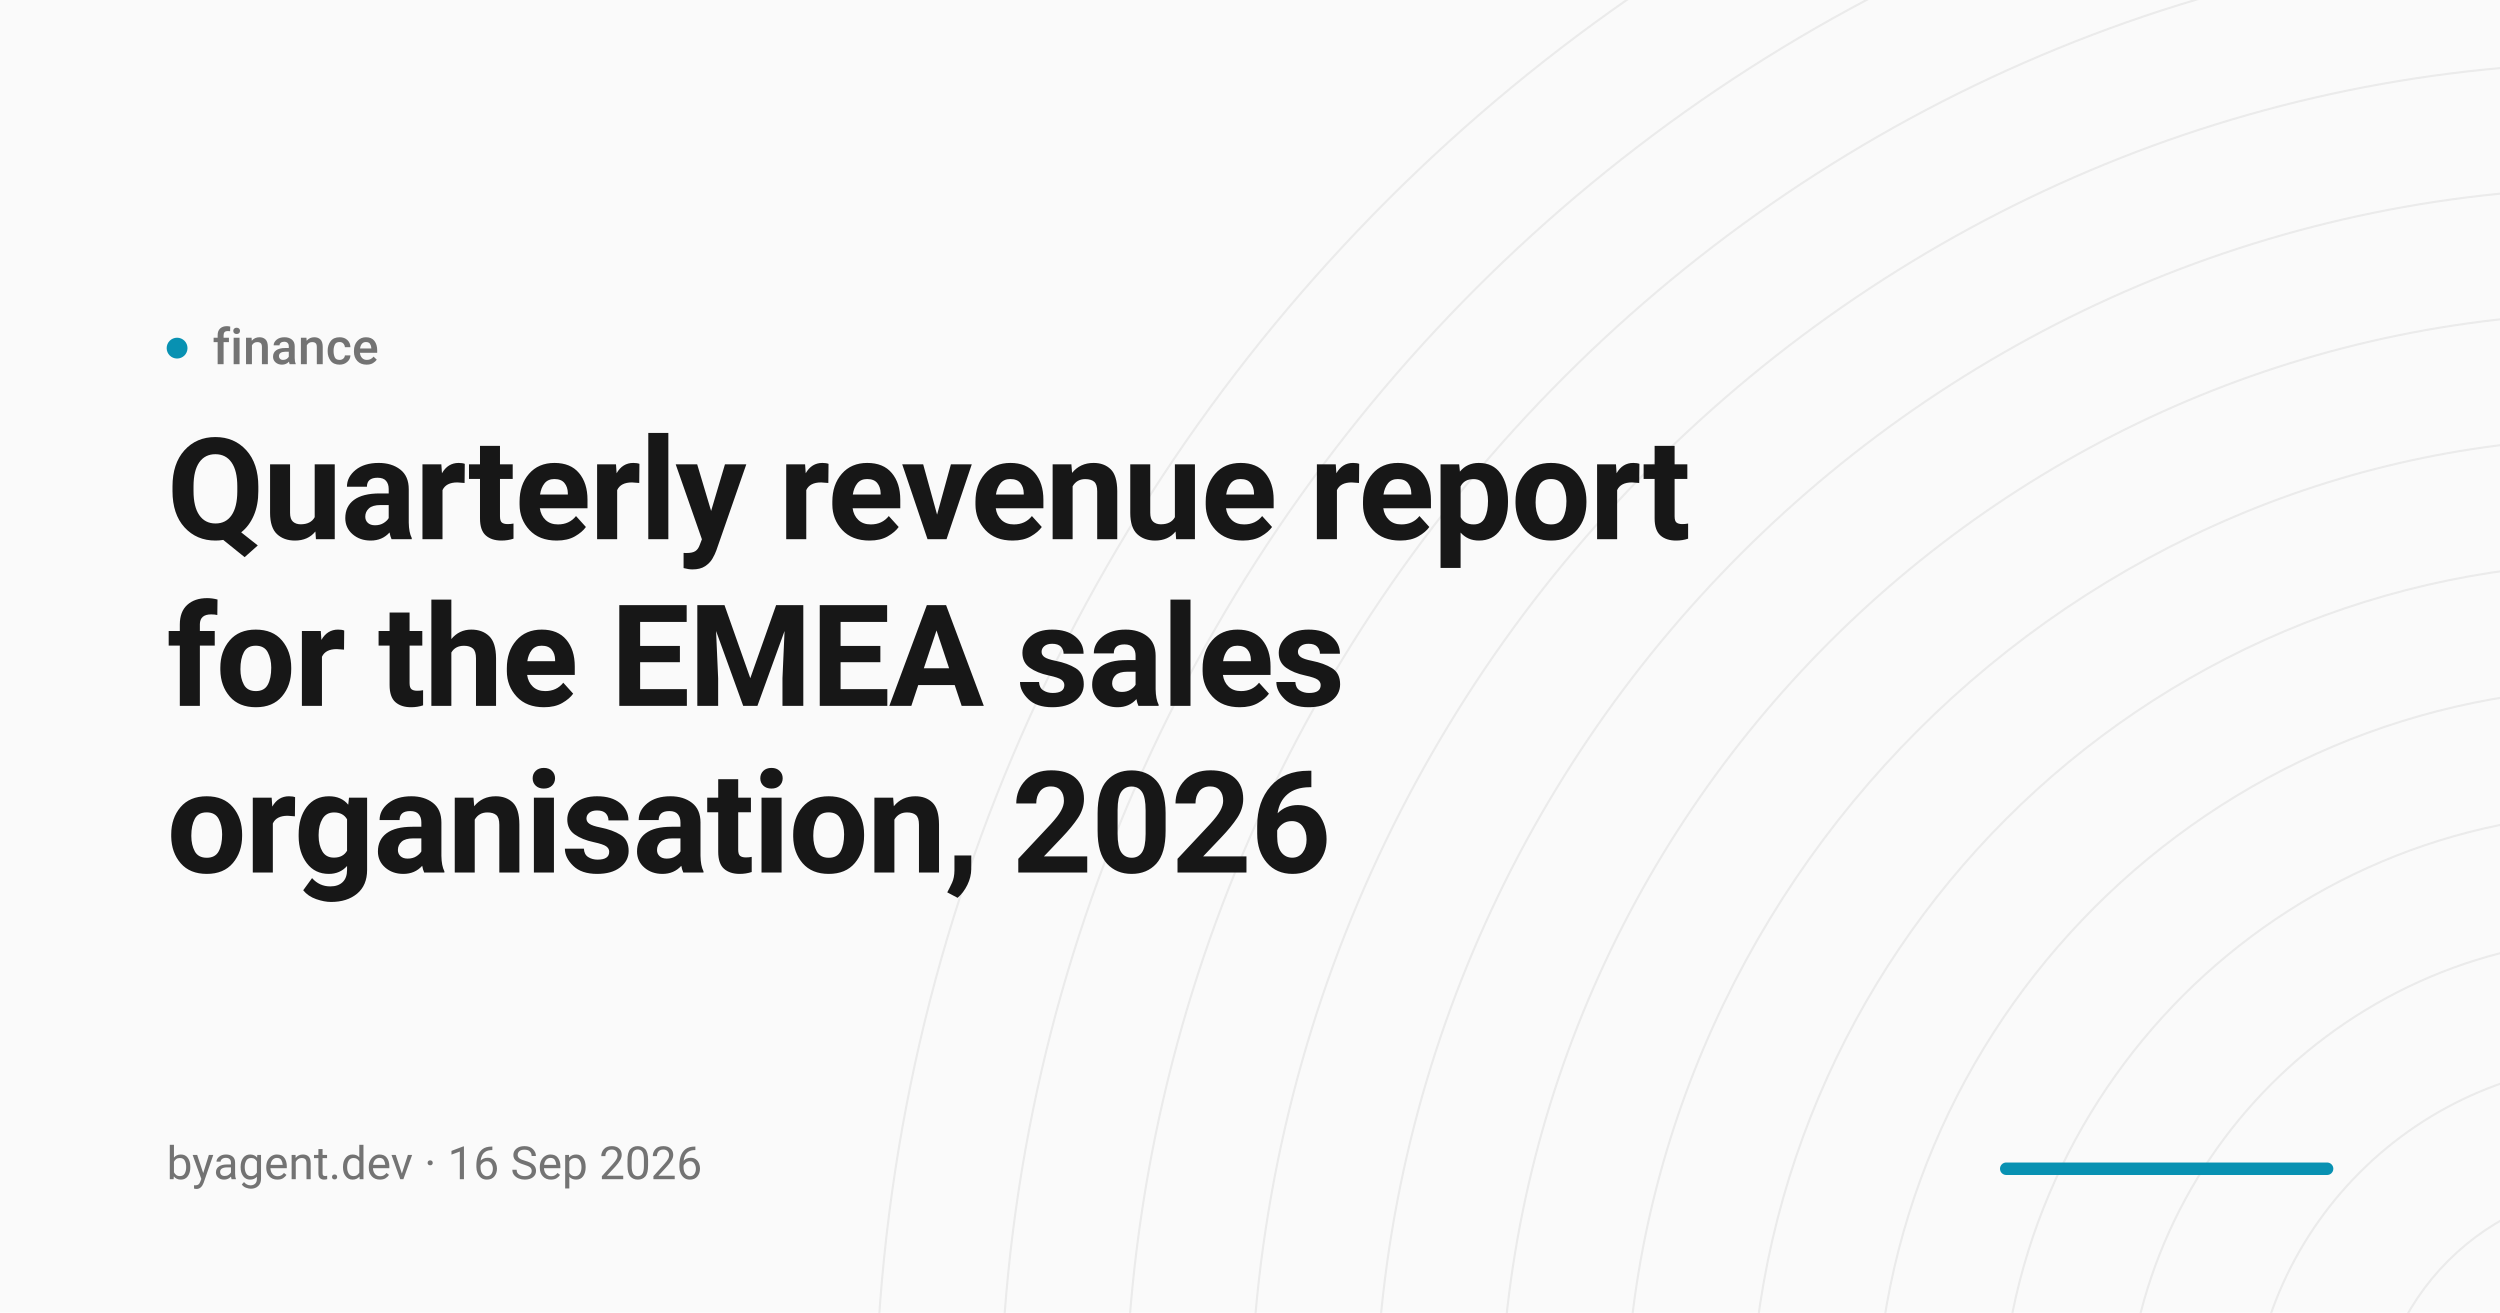
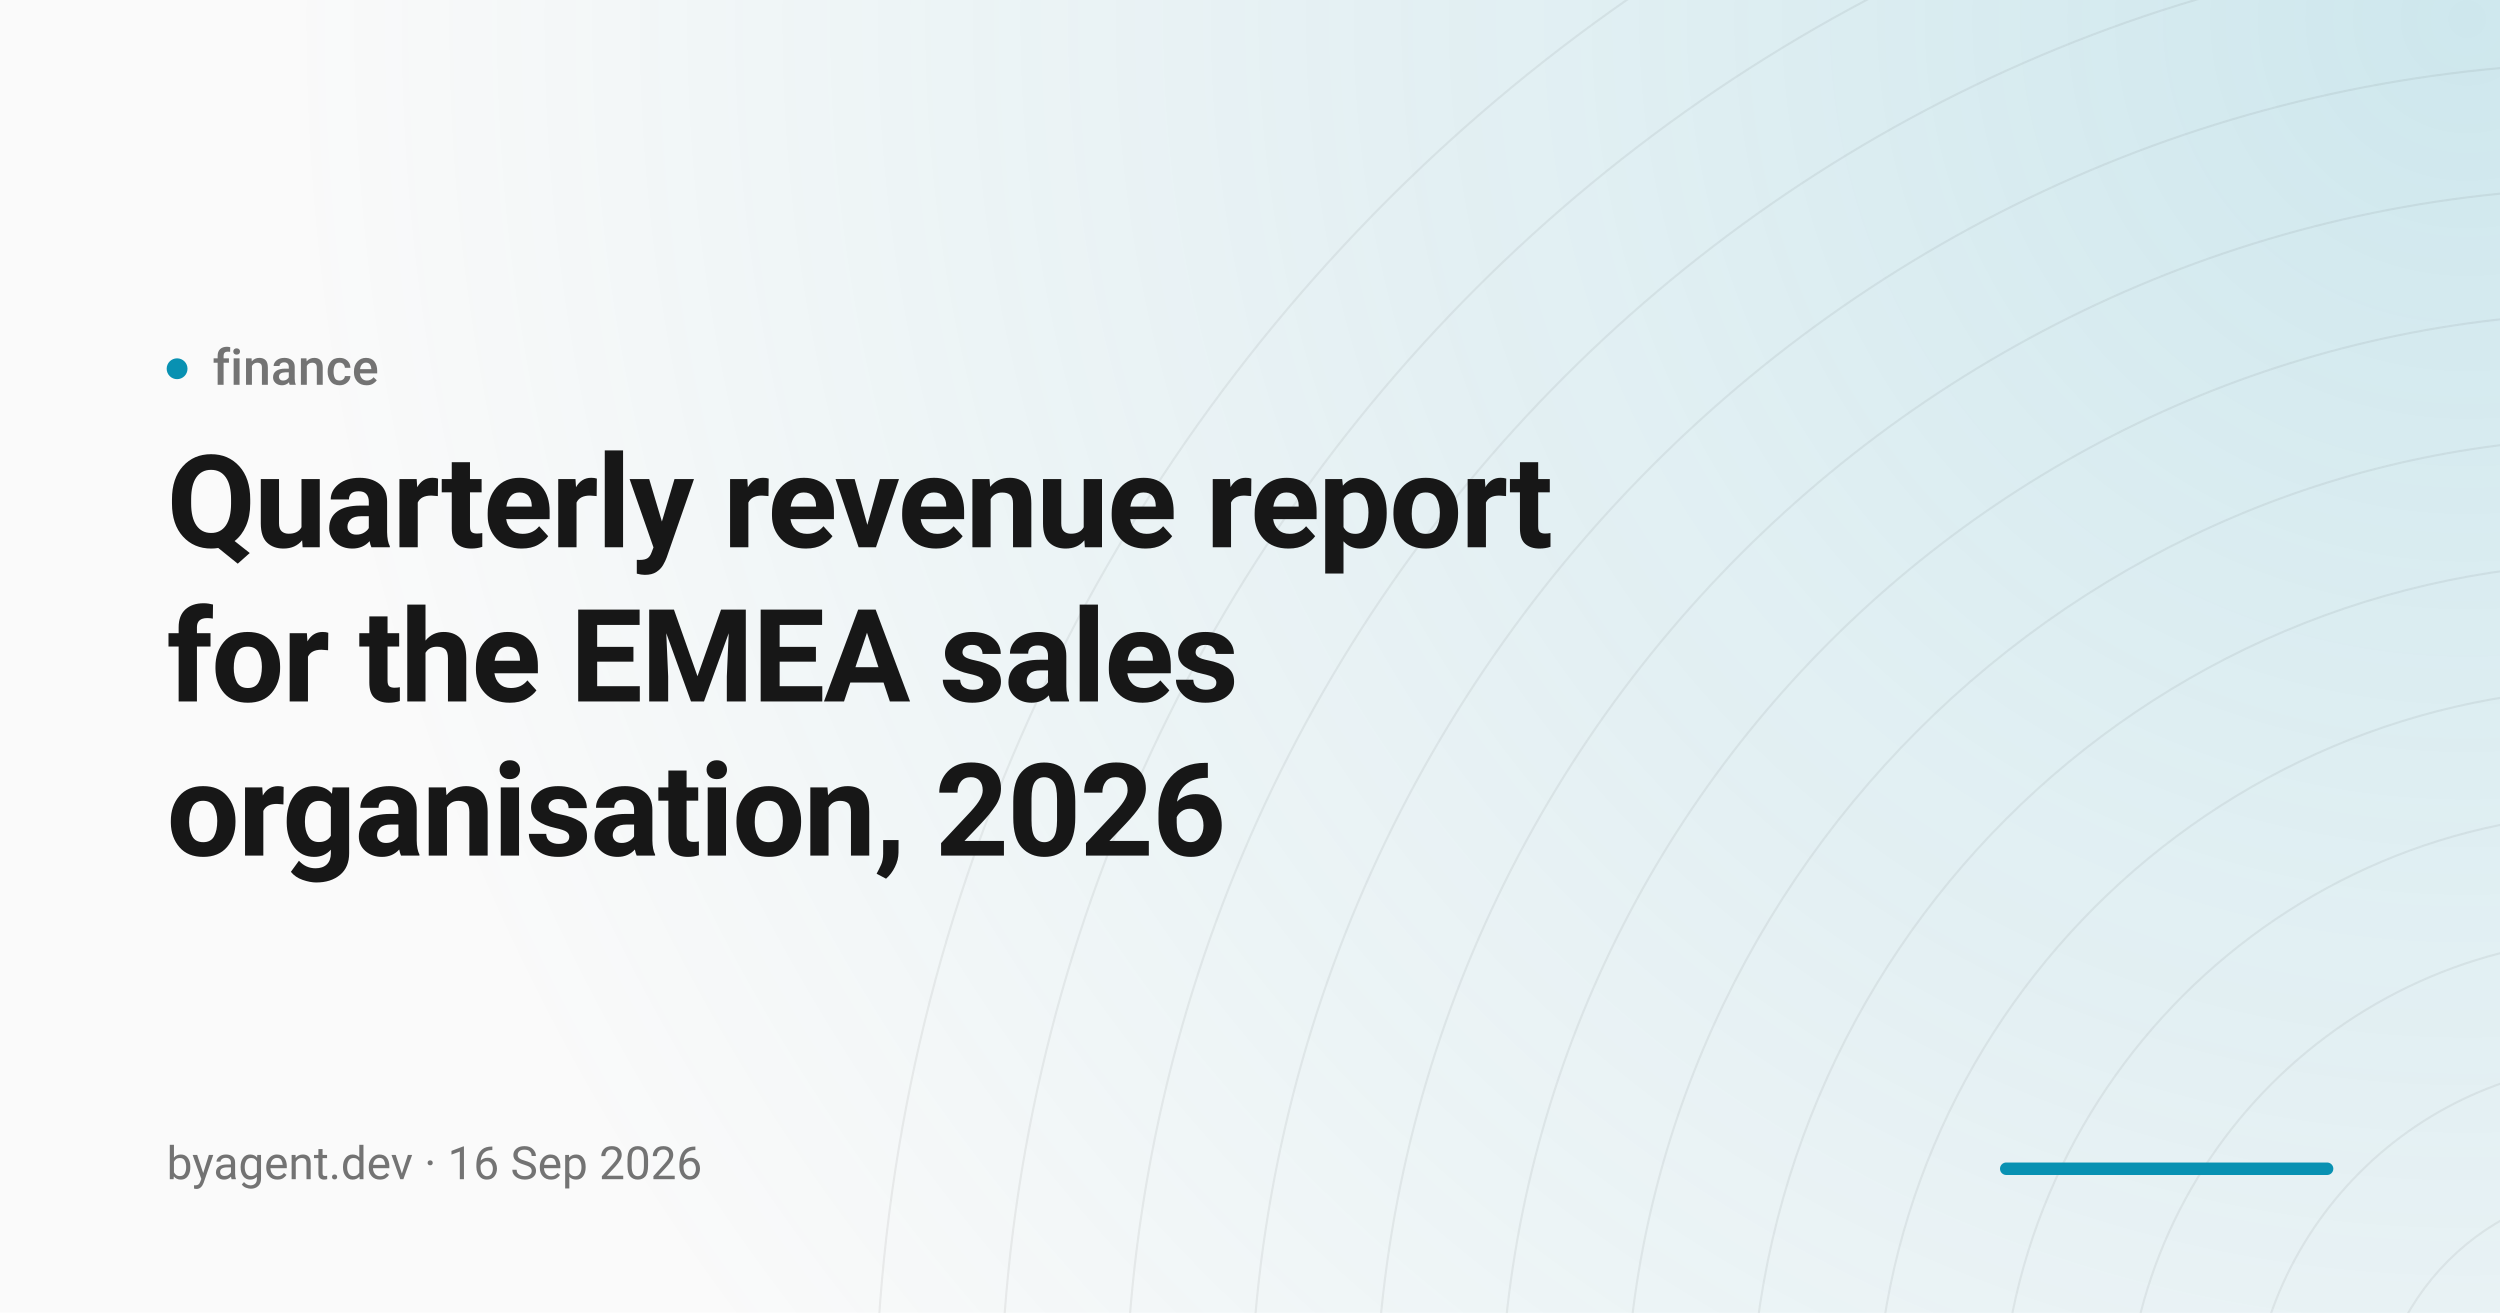
<svg xmlns="http://www.w3.org/2000/svg" viewBox="0 0 1200 630" width="1200" height="630" role="img">
  <rect width="1200" height="630" fill="#fafafa" />
+   <defs>
+     <radialGradient id="w">
+       <stop offset="0" stop-color="#0891b2" stop-opacity="0.18" />
+       <stop offset="1" stop-color="#0891b2" stop-opacity="0" />
+     </radialGradient>
+   </defs>
+   <circle cx="1200.0" cy="0.0" r="1080.0" fill="url(#w)" />
  <circle cx="1260.0" cy="690.0" r="60.0" fill="none" stroke="#171717" stroke-width="1" opacity="0.07" />
  <circle cx="1260.0" cy="690.0" r="120.0" fill="none" stroke="#171717" stroke-width="1" opacity="0.07" />
  <circle cx="1260.0" cy="690.0" r="180.0" fill="none" stroke="#171717" stroke-width="1" opacity="0.07" />
  <circle cx="1260.0" cy="690.0" r="240.0" fill="none" stroke="#171717" stroke-width="1" opacity="0.07" />
  <circle cx="1260.0" cy="690.0" r="300.0" fill="none" stroke="#171717" stroke-width="1" opacity="0.07" />
  <circle cx="1260.0" cy="690.0" r="360.0" fill="none" stroke="#171717" stroke-width="1" opacity="0.07" />
  <circle cx="1260.0" cy="690.0" r="420.0" fill="none" stroke="#171717" stroke-width="1" opacity="0.07" />
  <circle cx="1260.0" cy="690.0" r="480.0" fill="none" stroke="#171717" stroke-width="1" opacity="0.07" />
  <circle cx="1260.0" cy="690.0" r="540.0" fill="none" stroke="#171717" stroke-width="1" opacity="0.07" />
  <circle cx="1260.0" cy="690.0" r="600.0" fill="none" stroke="#171717" stroke-width="1" opacity="0.07" />
  <circle cx="1260.0" cy="690.0" r="660.0" fill="none" stroke="#171717" stroke-width="1" opacity="0.07" />
  <circle cx="1260.0" cy="690.0" r="720.0" fill="none" stroke="#171717" stroke-width="1" opacity="0.07" />
  <circle cx="1260.0" cy="690.0" r="780.0" fill="none" stroke="#171717" stroke-width="1" opacity="0.07" />
  <circle cx="1260.0" cy="690.0" r="840.0" fill="none" stroke="#171717" stroke-width="1" opacity="0.07" />
-   <circle cx="85.0" cy="167.1" r="5" fill="#0891b2" />
-   <text x="102.0" y="174.8" font-family="-apple-system, BlinkMacSystemFont, 'Segoe UI', Roboto, Helvetica, Arial, sans-serif" font-size="24.0" font-weight="500" fill="#737373">finance</text>
-   <text x="80.0" y="258.8" font-family="-apple-system, BlinkMacSystemFont, 'Segoe UI', Roboto, Helvetica, Arial, sans-serif" font-size="68.0" font-weight="600" letter-spacing="-0.8" fill="#171717">Quarterly revenue report</text>
-   <text x="80.0" y="338.8" font-family="-apple-system, BlinkMacSystemFont, 'Segoe UI', Roboto, Helvetica, Arial, sans-serif" font-size="68.0" font-weight="600" letter-spacing="-0.8" fill="#171717">for the EMEA sales</text>
-   <text x="80.0" y="418.8" font-family="-apple-system, BlinkMacSystemFont, 'Segoe UI', Roboto, Helvetica, Arial, sans-serif" font-size="68.0" font-weight="600" letter-spacing="-0.8" fill="#171717">organisation, 2026</text>
+   <circle cx="85.0" cy="177.0" r="5" fill="#0891b2" />
+   <text x="102.0" y="184.7" font-family="-apple-system, BlinkMacSystemFont, 'Segoe UI', Roboto, Helvetica, Arial, sans-serif" font-size="24.0" font-weight="500" fill="#737373">finance</text>
+   <text x="80.0" y="262.7" font-family="-apple-system, BlinkMacSystemFont, 'Segoe UI', Roboto, Helvetica, Arial, sans-serif" font-size="62.0" font-weight="600" letter-spacing="-0.8" fill="#171717">Quarterly revenue report</text>
+   <text x="80.0" y="336.7" font-family="-apple-system, BlinkMacSystemFont, 'Segoe UI', Roboto, Helvetica, Arial, sans-serif" font-size="62.0" font-weight="600" letter-spacing="-0.8" fill="#171717">for the EMEA sales</text>
+   <text x="80.0" y="410.7" font-family="-apple-system, BlinkMacSystemFont, 'Segoe UI', Roboto, Helvetica, Arial, sans-serif" font-size="62.0" font-weight="600" letter-spacing="-0.8" fill="#171717">organisation, 2026</text>
  <text x="80.0" y="566.0" font-family="-apple-system, BlinkMacSystemFont, 'Segoe UI', Roboto, Helvetica, Arial, sans-serif" font-size="22.0" fill="#737373">byagent.dev · 16 Sep 2026</text>
  <rect x="960.0" y="558.0" width="160.0" height="6.0" rx="3" fill="#0891b2" />
</svg>
